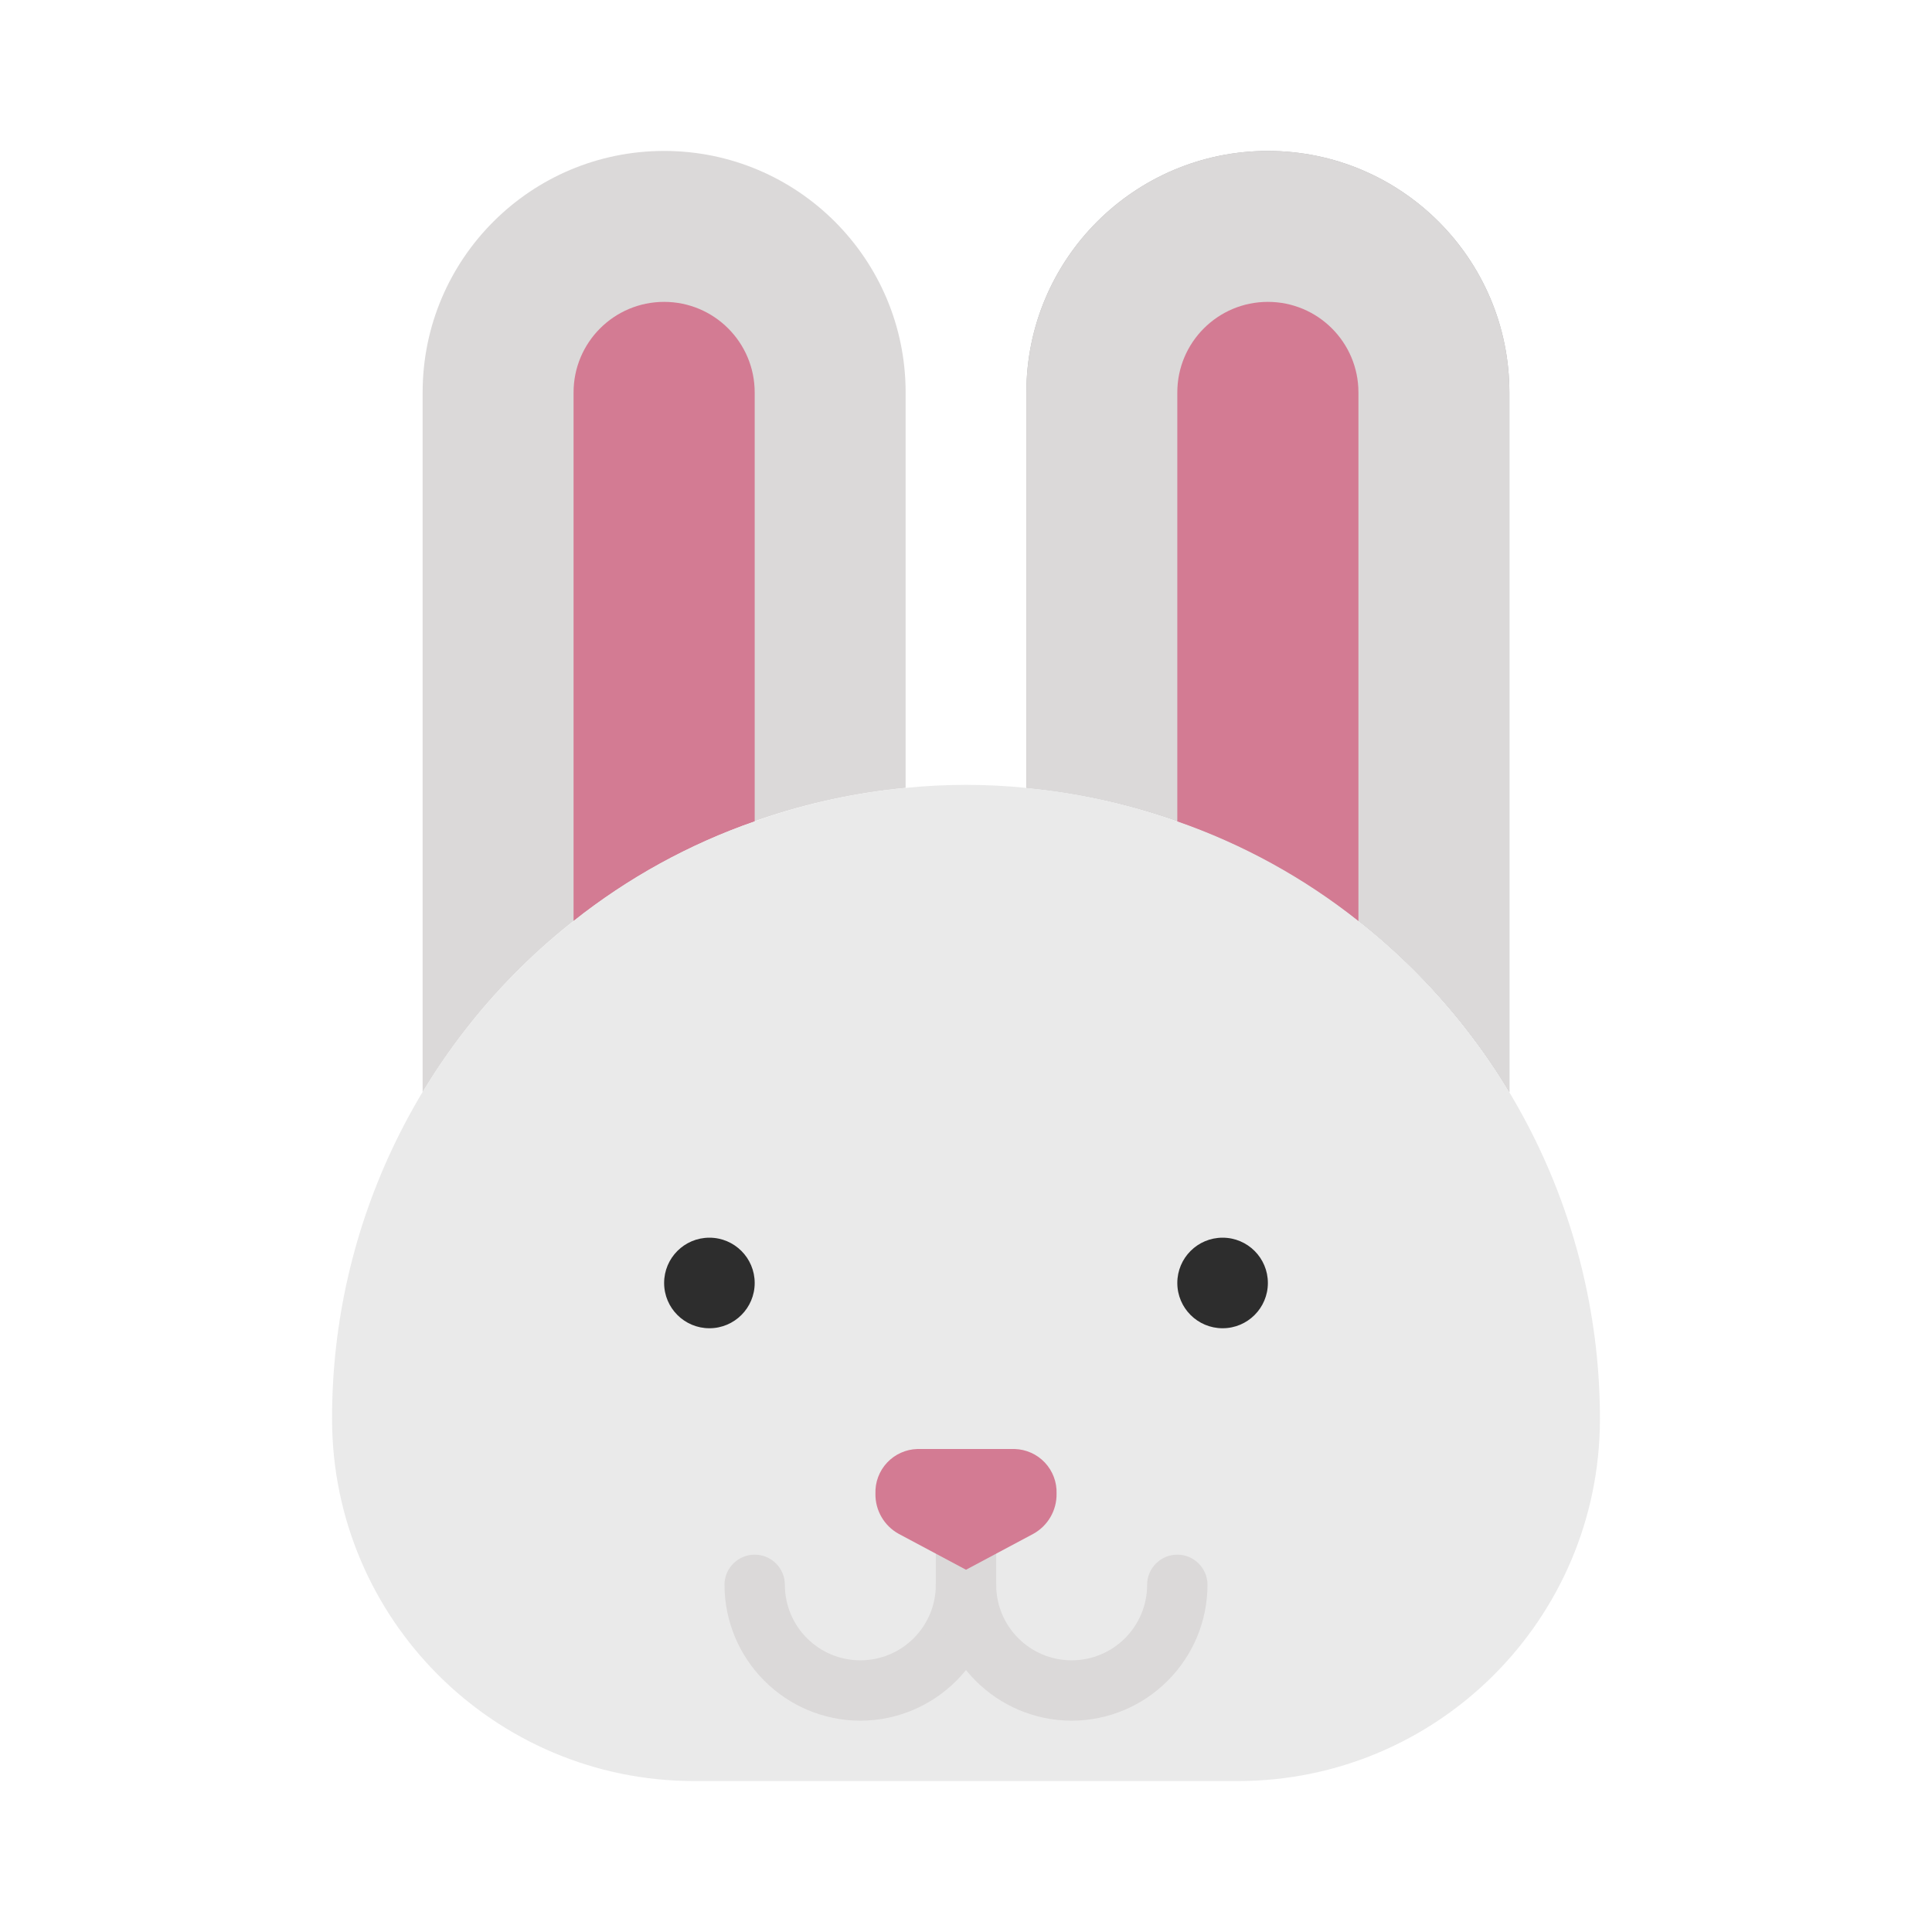
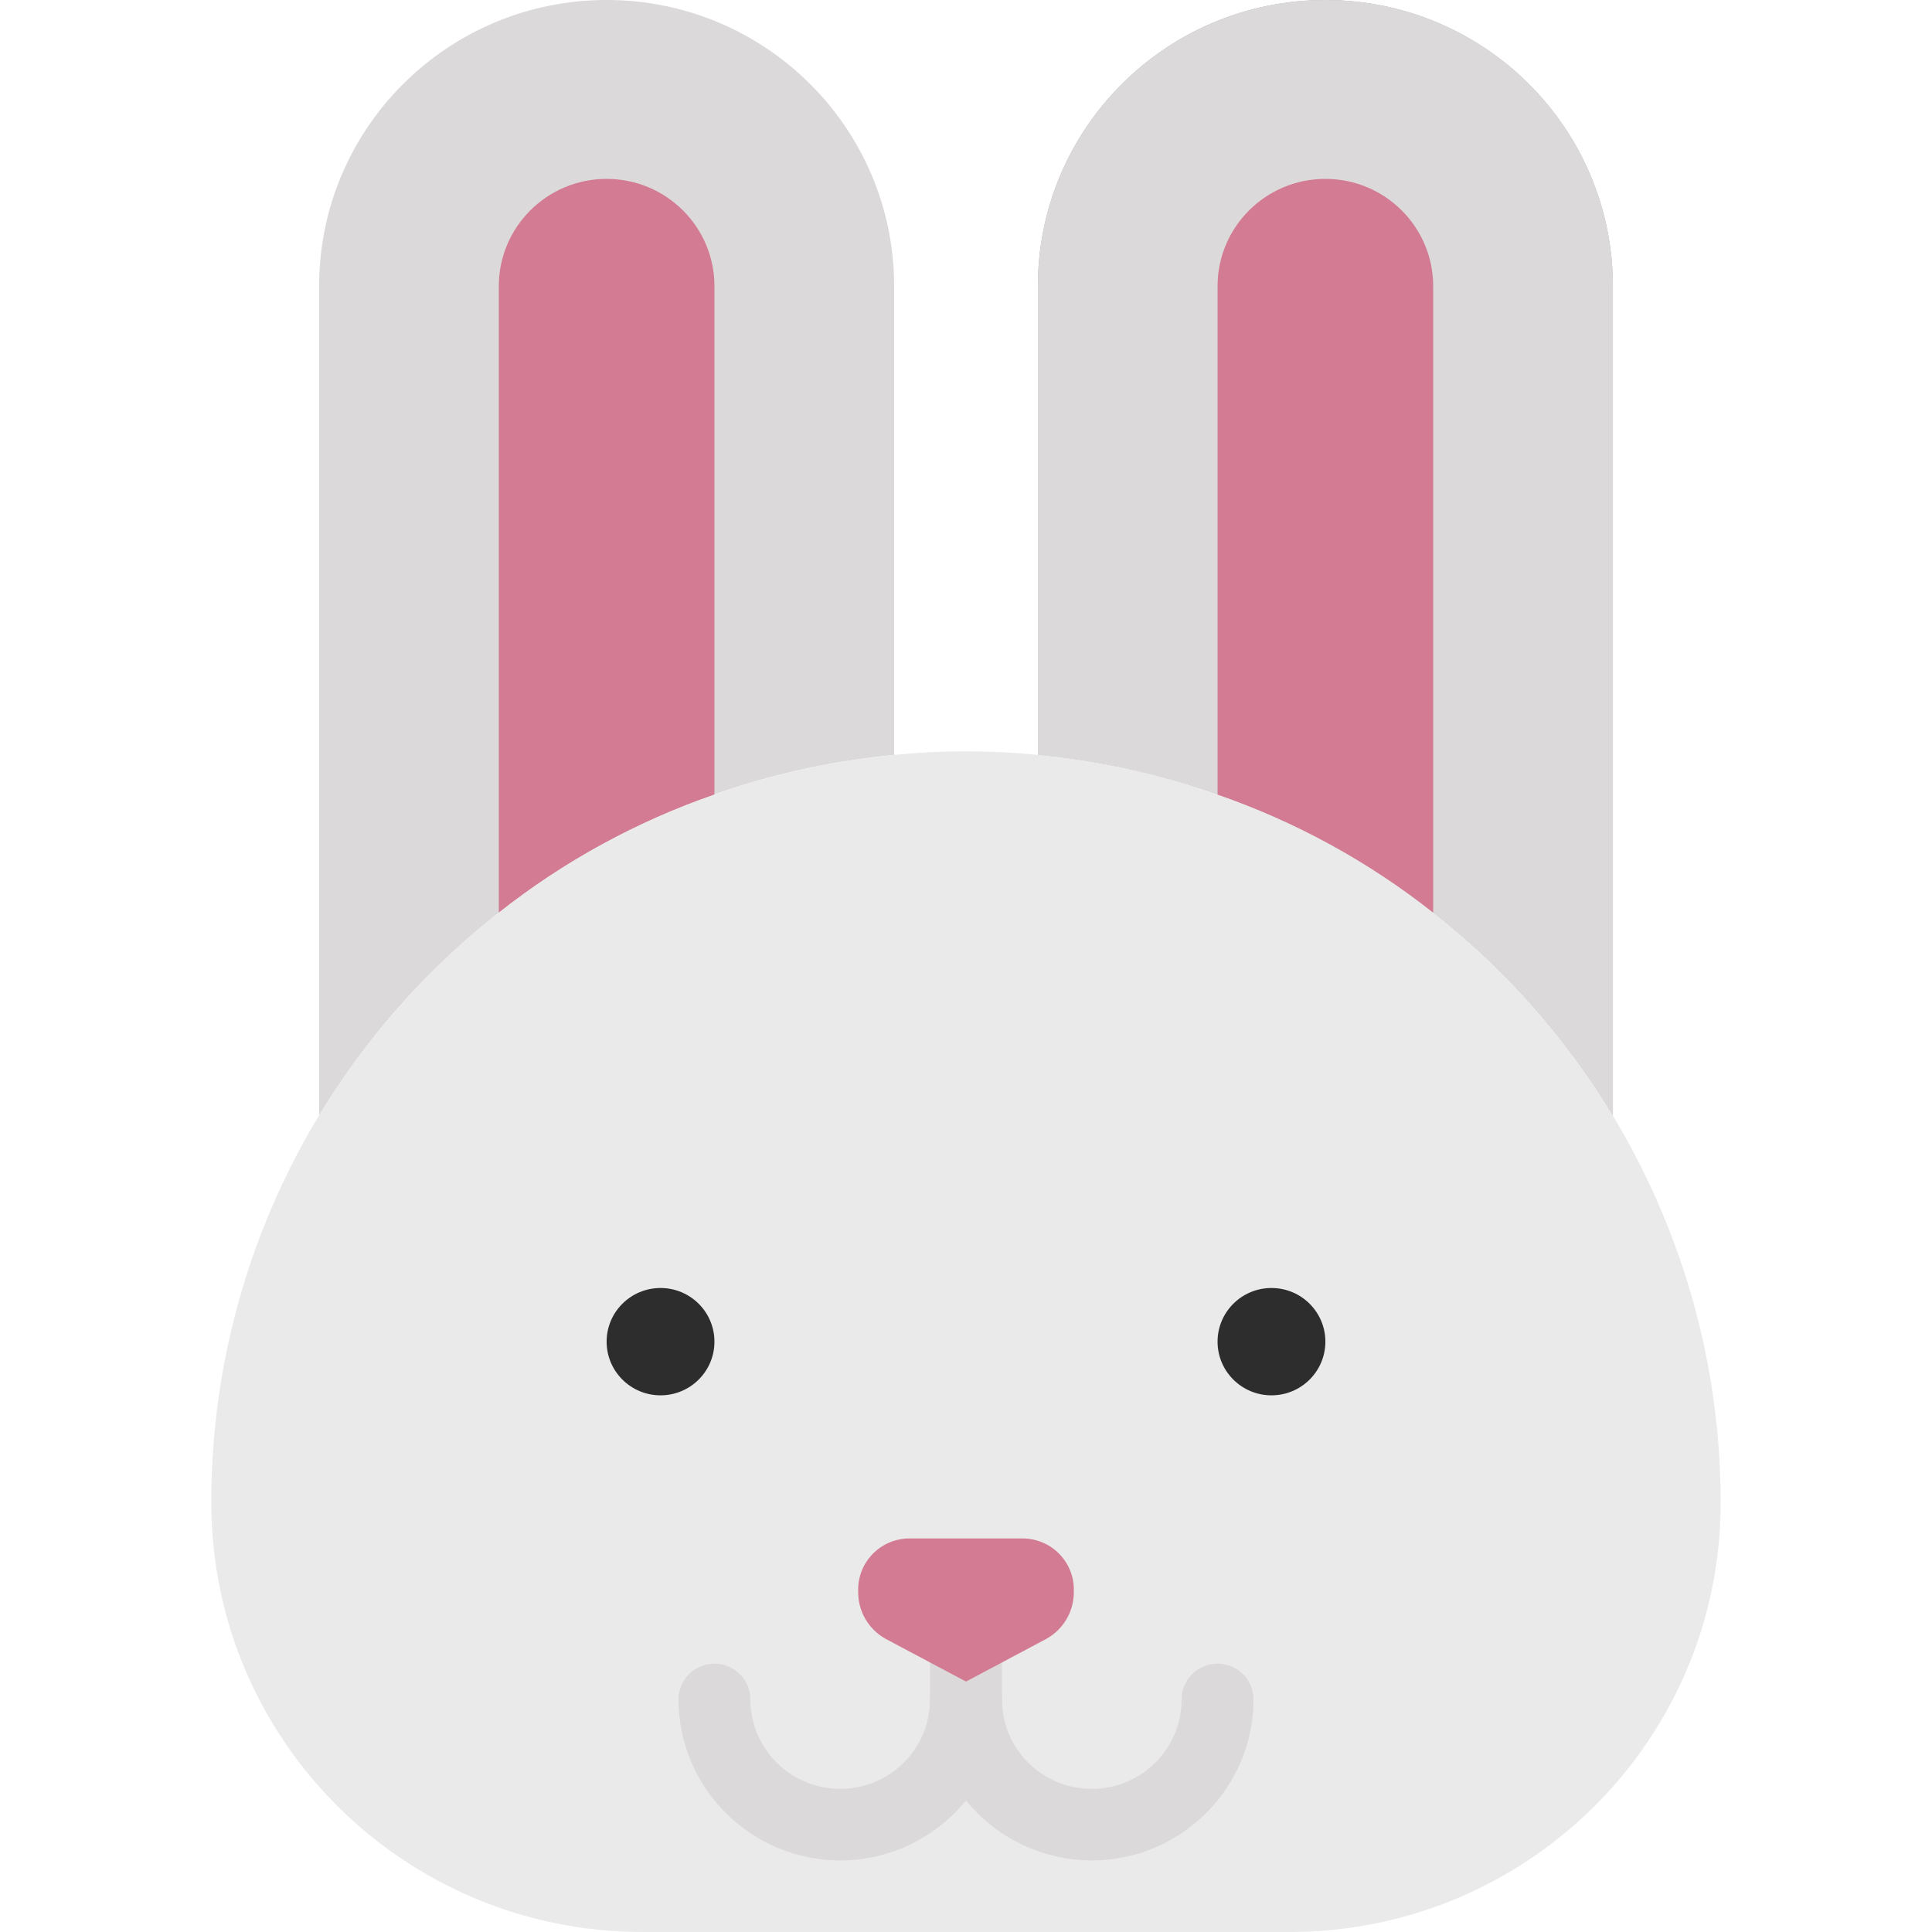
- <svg xmlns="http://www.w3.org/2000/svg" viewBox="0 0 64 64">
-   <defs>
-     <style>.cls-1{fill:#dbd9d9;}.cls-2{fill:#aeaeaf;}.cls-3{fill:#d37b93;}.cls-4{fill:#eaeaea;}.cls-5{fill:#2d2d2d;}</style>
+ <svg xmlns="http://www.w3.org/2000/svg" viewBox="0 0 64 64" version="1.1" id="svg3441">
+   <defs id="defs3412">
+     <style id="style3410">.cls-1{fill:#dbd9d9;}.cls-2{fill:#aeaeaf;}.cls-3{fill:#d37b93;}.cls-4{fill:#eaeaea;}.cls-5{fill:#2d2d2d;}</style>
  </defs>
-   <g id="rabbit">
-     <path class="cls-1" d="M30,13V26.1A21,21,0,0,0,14,36.18V13a8,8,0,1,1,16,0Z" />
-     <path class="cls-2" d="M50,13V36.18A21,21,0,0,0,34,26.1V13a8,8,0,1,1,16,0Z" />
-     <path class="cls-1" d="M50,13V36.18A21,21,0,0,0,34,26.1V13a8,8,0,1,1,16,0Z" />
-     <path class="cls-3" d="M25,13V27.21a20.41,20.41,0,0,0-6,3.3V13a3,3,0,0,1,6,0Z" />
-     <path class="cls-4" d="M53,47A12,12,0,0,1,41,59H23A12,12,0,0,1,11,47a20.94,20.94,0,0,1,8-16.49,20.41,20.41,0,0,1,6-3.3,20.75,20.75,0,0,1,5-1.11,20,20,0,0,1,4,0,20.75,20.75,0,0,1,5,1.11,20.41,20.41,0,0,1,6,3.3A21,21,0,0,1,53,47Z" />
-     <path class="cls-1" d="M28.5,57A4.51,4.51,0,0,1,24,52.5a1,1,0,0,1,2,0,2.5,2.5,0,0,0,5,0,1,1,0,0,1,2,0A4.51,4.51,0,0,1,28.5,57Z" />
-     <path class="cls-1" d="M35.5,57A4.51,4.51,0,0,1,31,52.5a1,1,0,0,1,2,0,2.5,2.5,0,0,0,5,0,1,1,0,0,1,2,0A4.51,4.51,0,0,1,35.5,57Z" />
-     <path class="cls-3" d="M45,13V30.51a20.41,20.41,0,0,0-6-3.3V13a3,3,0,0,1,6,0Z" />
-     <rect class="cls-1" height="3" width="2" x="31" y="50" />
-     <path class="cls-3" d="M32,52h0l-2.23-1.19A1.49,1.49,0,0,1,29,49.48h0A1.43,1.43,0,0,1,30.39,48h3.22A1.43,1.43,0,0,1,35,49.48h0a1.49,1.49,0,0,1-.77,1.33Z" />
-     <circle class="cls-5" cx="40.5" cy="42.5" r="1.5" />
-     <circle class="cls-5" cx="23.5" cy="42.5" r="1.5" />
+   <g id="rabbit" transform="matrix(1.190476,0,0,1.185185,-6.095212,-5.925926)">
+     <path class="cls-1" d="M 30,13 V 26.1 A 21,21 0 0 0 14,36.18 V 13 a 8,8 0 1 1 16,0 z" id="path3416" />
+     <path class="cls-2" d="M 50,13 V 36.18 A 21,21 0 0 0 34,26.1 V 13 a 8,8 0 1 1 16,0 z" id="path3418" />
+     <path class="cls-1" d="M 50,13 V 36.18 A 21,21 0 0 0 34,26.1 V 13 a 8,8 0 1 1 16,0 z" id="path3420" />
+     <path class="cls-3" d="m 25,13 v 14.21 a 20.41,20.41 0 0 0 -6,3.3 V 13 a 3,3 0 0 1 6,0 z" id="path3422" />
+     <path class="cls-4" d="M 53,47 A 12,12 0 0 1 41,59 H 23 a 12,12 0 0 1 -12,-12 20.94,20.94 0 0 1 8,-16.49 20.41,20.41 0 0 1 6,-3.3 20.75,20.75 0 0 1 5,-1.11 20,20 0 0 1 4,0 20.75,20.75 0 0 1 5,1.11 20.41,20.41 0 0 1 6,3.3 21,21 0 0 1 8,16.49 z" id="path3424" />
+     <path class="cls-1" d="m 28.5,57 a 4.51,4.51 0 0 1 -4.5,-4.5 1,1 0 0 1 2,0 2.5,2.5 0 0 0 5,0 1,1 0 0 1 2,0 4.51,4.51 0 0 1 -4.5,4.5 z" id="path3426" />
+     <path class="cls-1" d="m 35.5,57 a 4.51,4.51 0 0 1 -4.5,-4.5 1,1 0 0 1 2,0 2.5,2.5 0 0 0 5,0 1,1 0 0 1 2,0 4.51,4.51 0 0 1 -4.5,4.5 z" id="path3428" />
+     <path class="cls-3" d="m 45,13 v 17.51 a 20.41,20.41 0 0 0 -6,-3.3 V 13 a 3,3 0 0 1 6,0 z" id="path3430" />
+     <rect class="cls-1" height="3" width="2" x="31" y="50" id="rect3432" />
+     <path class="cls-3" d="m 32,52 v 0 L 29.77,50.81 A 1.49,1.49 0 0 1 29,49.48 v 0 A 1.43,1.43 0 0 1 30.39,48 h 3.22 A 1.43,1.43 0 0 1 35,49.48 v 0 a 1.49,1.49 0 0 1 -0.77,1.33 z" id="path3434" />
+     <circle class="cls-5" cx="40.5" cy="42.5" r="1.5" id="circle3436" />
+     <circle class="cls-5" cx="23.5" cy="42.5" r="1.5" id="circle3438" />
  </g>
</svg>
